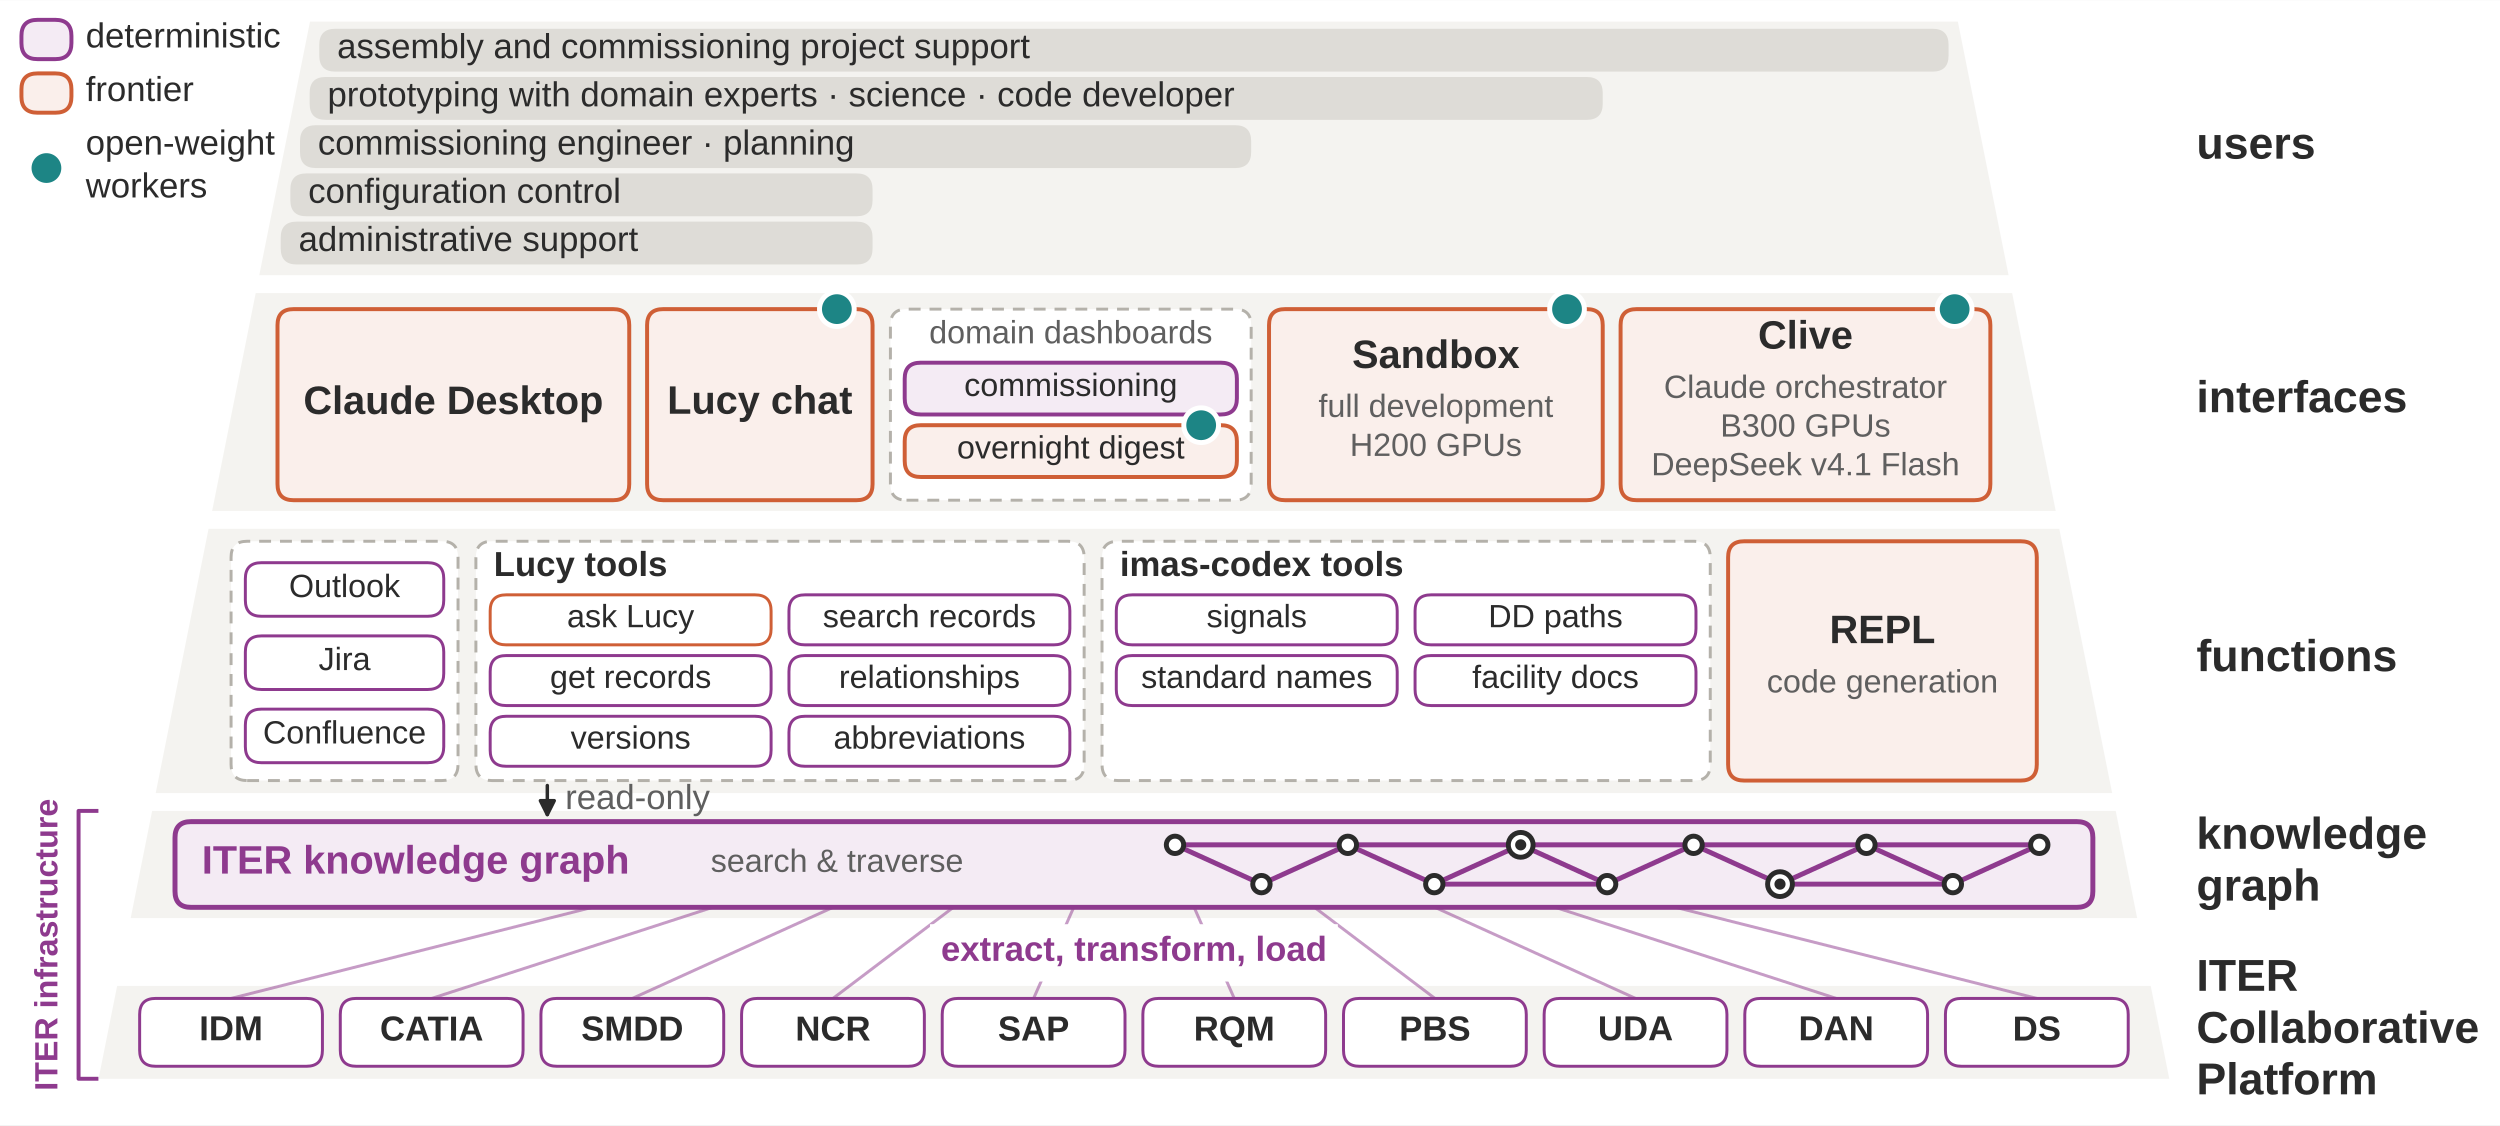
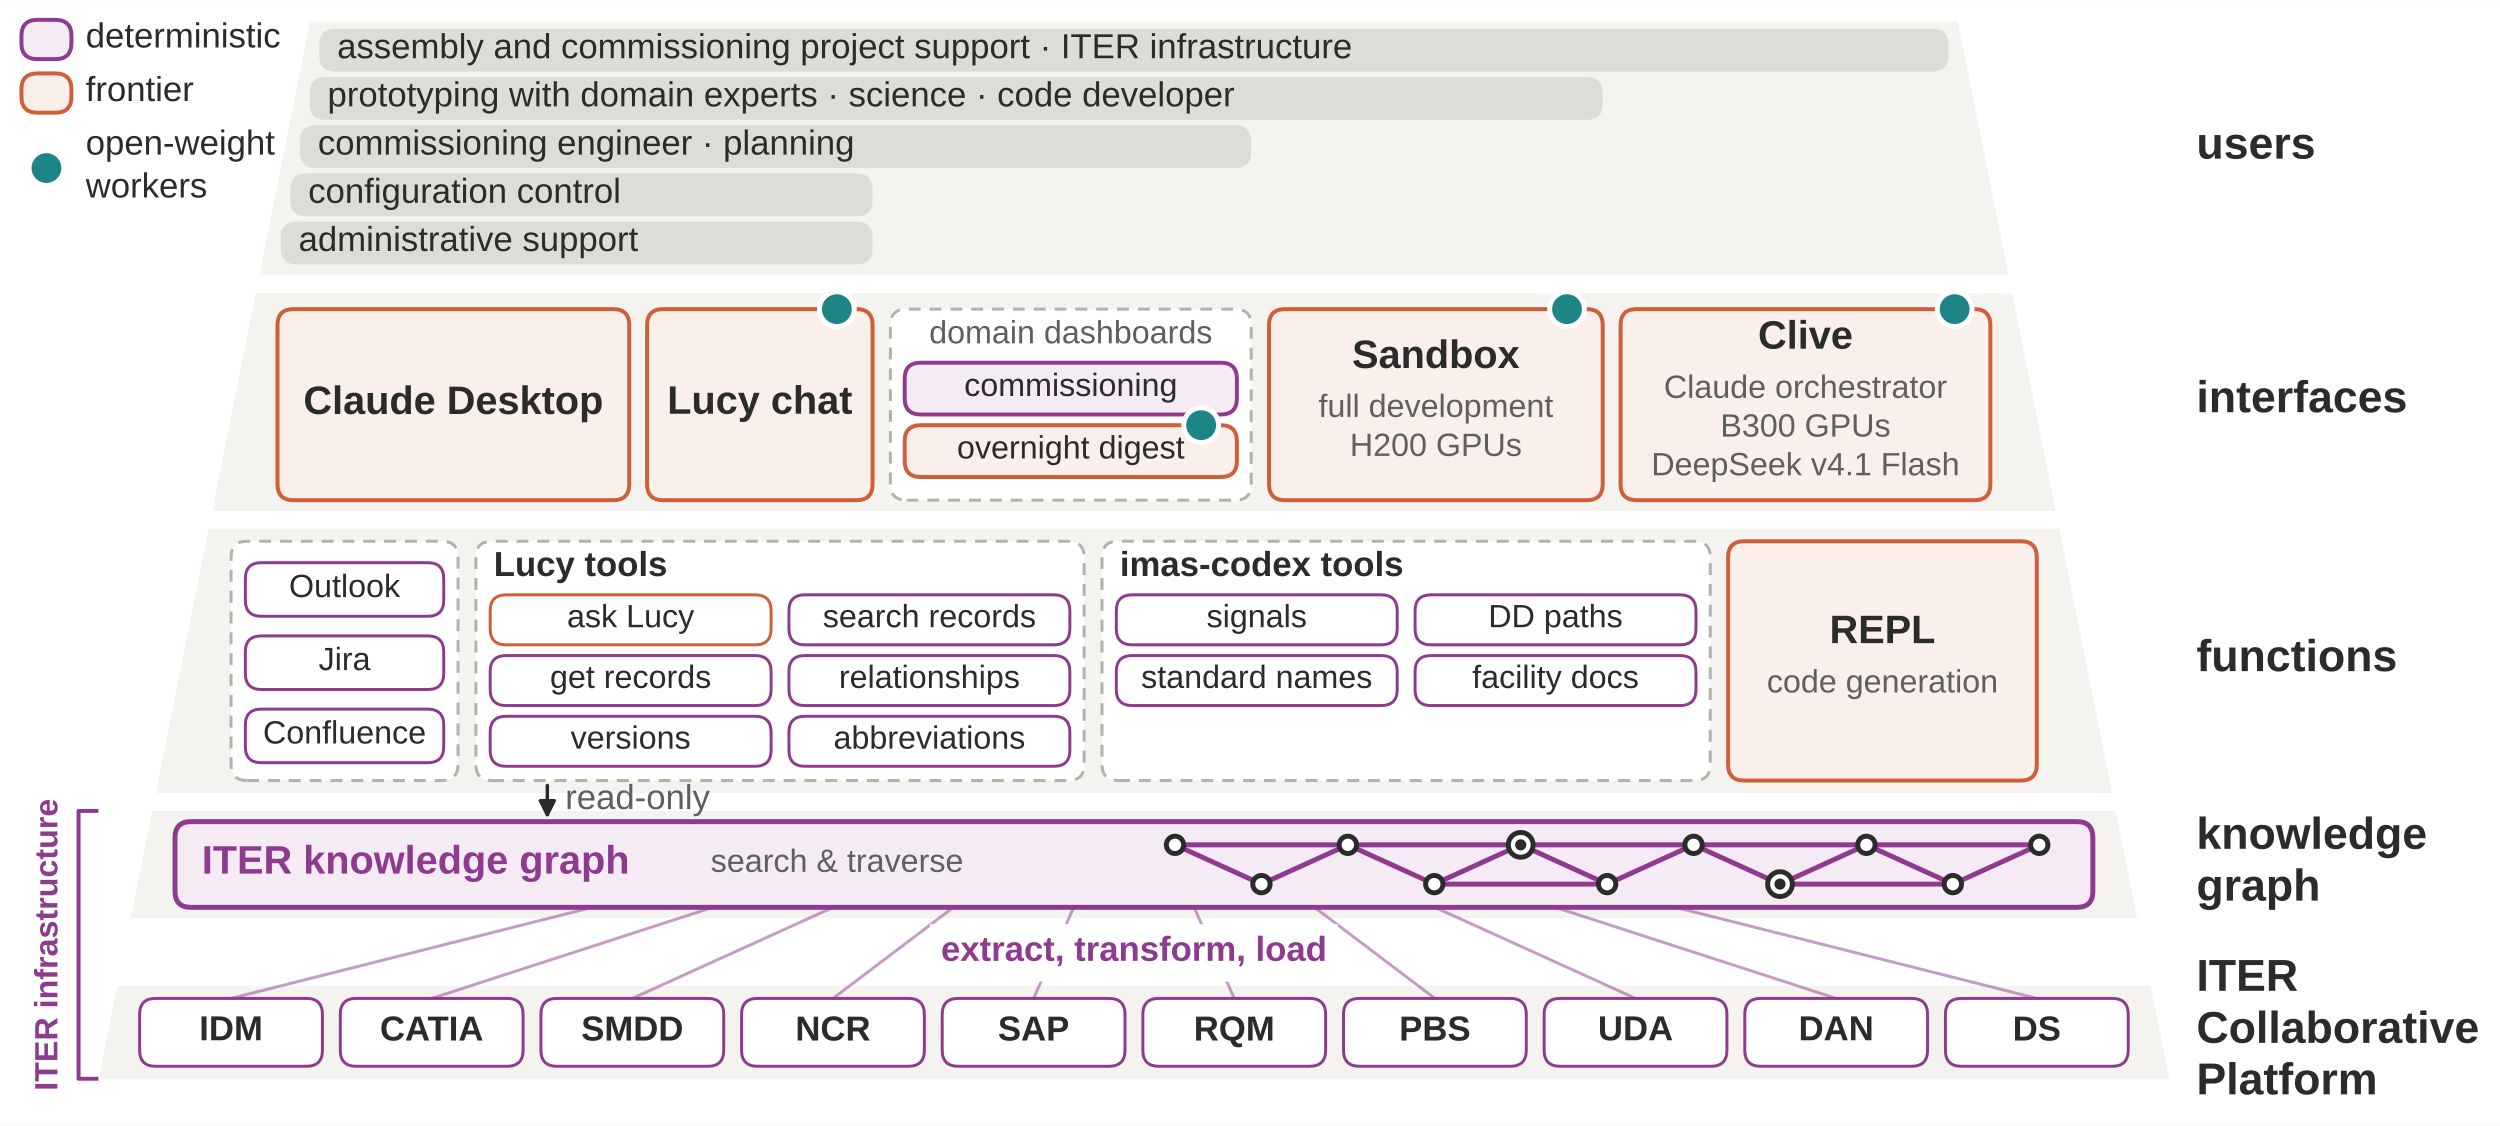
<svg xmlns="http://www.w3.org/2000/svg" xmlns:xlink="http://www.w3.org/1999/xlink" width="31.1cm" height="14.00cm" viewBox="0 0 1008 453.6" version="1.1">
  <defs>
    <style type="text/css">*{stroke-linejoin: round; stroke-linecap: butt}</style>
  </defs>
  <g id="figure_1">
    <g id="patch_1">
      <path d="M 0 453.6 L 1008 453.6 L 1008 0 L 0 0 z " style="fill: #ffffff" />
    </g>
    <g id="axes_1">
      <g id="patch_2">
        <path d="M 39.744 434.88 L 874.656 434.88 L 867.168 397.44 L 47.232 397.44 z " clip-path="url(#p7348c30e80)" style="fill: #f4f3f0" />
      </g>
      <g id="patch_3">
        <path d="M 52.704 370.08 L 861.696 370.08 L 853.056 326.88 L 61.344 326.88 z " clip-path="url(#p7348c30e80)" style="fill: #f4f3f0" />
      </g>
      <g id="patch_4">
        <path d="M 62.784 319.68 L 851.616 319.68 L 830.304 213.12 L 84.096 213.12 z " clip-path="url(#p7348c30e80)" style="fill: #f4f3f0" />
      </g>
      <g id="patch_5">
        <path d="M 85.536 205.92 L 828.864 205.92 L 811.296 118.08 L 103.104 118.08 z " clip-path="url(#p7348c30e80)" style="fill: #f4f3f0" />
      </g>
      <g id="patch_6">
        <path d="M 104.544 110.88 L 809.856 110.88 L 789.408 8.64 L 124.992 8.64 z " clip-path="url(#p7348c30e80)" style="fill: #f4f3f0" />
      </g>
      <g id="line2d_1">
        <path d="M 93.154 402.48 L 238.772 365.76 " clip-path="url(#p7348c30e80)" style="fill: none; stroke: #8e3a8e; stroke-opacity: 0.5; stroke-width: 1.2; stroke-linecap: square" />
      </g>
      <g id="line2d_2">
        <path d="M 174.053 402.48 L 287.312 365.76 " clip-path="url(#p7348c30e80)" style="fill: none; stroke: #8e3a8e; stroke-opacity: 0.5; stroke-width: 1.2; stroke-linecap: square" />
      </g>
      <g id="line2d_3">
        <path d="M 254.952 402.48 L 335.851 365.76 " clip-path="url(#p7348c30e80)" style="fill: none; stroke: #8e3a8e; stroke-opacity: 0.5; stroke-width: 1.2; stroke-linecap: square" />
      </g>
      <g id="line2d_4">
        <path d="M 335.851 402.48 L 384.391 365.76 " clip-path="url(#p7348c30e80)" style="fill: none; stroke: #8e3a8e; stroke-opacity: 0.5; stroke-width: 1.2; stroke-linecap: square" />
      </g>
      <g id="line2d_5">
        <path d="M 416.75 402.48 L 432.93 365.76 " clip-path="url(#p7348c30e80)" style="fill: none; stroke: #8e3a8e; stroke-opacity: 0.5; stroke-width: 1.2; stroke-linecap: square" />
      </g>
      <g id="line2d_6">
        <path d="M 497.65 402.48 L 481.47 365.76 " clip-path="url(#p7348c30e80)" style="fill: none; stroke: #8e3a8e; stroke-opacity: 0.5; stroke-width: 1.2; stroke-linecap: square" />
      </g>
      <g id="line2d_7">
        <path d="M 578.549 402.48 L 530.009 365.76 " clip-path="url(#p7348c30e80)" style="fill: none; stroke: #8e3a8e; stroke-opacity: 0.5; stroke-width: 1.2; stroke-linecap: square" />
      </g>
      <g id="line2d_8">
        <path d="M 659.448 402.48 L 578.549 365.76 " clip-path="url(#p7348c30e80)" style="fill: none; stroke: #8e3a8e; stroke-opacity: 0.5; stroke-width: 1.2; stroke-linecap: square" />
      </g>
      <g id="line2d_9">
        <path d="M 740.347 402.48 L 627.088 365.76 " clip-path="url(#p7348c30e80)" style="fill: none; stroke: #8e3a8e; stroke-opacity: 0.5; stroke-width: 1.2; stroke-linecap: square" />
      </g>
      <g id="line2d_10">
        <path d="M 821.246 402.48 L 675.628 365.76 " clip-path="url(#p7348c30e80)" style="fill: none; stroke: #8e3a8e; stroke-opacity: 0.5; stroke-width: 1.2; stroke-linecap: square" />
      </g>
      <g id="patch_7">
        <path d="M 77.04 365.76 L 837.36 365.76 Q 843.84 365.76 843.84 359.28 L 843.84 337.68 Q 843.84 331.2 837.36 331.2 L 77.04 331.2 Q 70.56 331.2 70.56 337.68 L 70.56 359.28 Q 70.56 365.76 77.04 365.76 z " clip-path="url(#p7348c30e80)" style="fill: #f4ebf4; stroke: #8e3a8e; stroke-width: 2; stroke-linejoin: miter" />
      </g>
      <g id="patch_8">
        <path d="M 99.648 314.64 L 178.199 314.64 Q 184.679 314.64 184.679 308.16 L 184.679 224.64 Q 184.679 218.16 178.199 218.16 L 99.648 218.16 Q 93.168 218.16 93.168 224.64 L 93.168 308.16 Q 93.168 314.64 99.648 314.64 z " clip-path="url(#p7348c30e80)" style="fill: #ffffff; stroke-dasharray: 4.8,3.6; stroke-dashoffset: 0; stroke: #b4b1aa; stroke-width: 1.2; stroke-linejoin: miter" />
      </g>
      <g id="patch_9">
        <path d="M 198.359 314.64 L 430.648 314.64 Q 437.128 314.64 437.128 308.16 L 437.128 224.64 Q 437.128 218.16 430.648 218.16 L 198.359 218.16 Q 191.879 218.16 191.879 224.64 L 191.879 308.16 Q 191.879 314.64 198.359 314.64 z " clip-path="url(#p7348c30e80)" style="fill: #ffffff; stroke-dasharray: 4.8,3.6; stroke-dashoffset: 0; stroke: #b4b1aa; stroke-width: 1.2; stroke-linejoin: miter" />
      </g>
      <g id="patch_10">
        <path d="M 450.808 314.64 L 683.097 314.64 Q 689.577 314.64 689.577 308.16 L 689.577 224.64 Q 689.577 218.16 683.097 218.16 L 450.808 218.16 Q 444.328 218.16 444.328 224.64 L 444.328 308.16 Q 444.328 314.64 450.808 314.64 z " clip-path="url(#p7348c30e80)" style="fill: #ffffff; stroke-dasharray: 4.8,3.6; stroke-dashoffset: 0; stroke: #b4b1aa; stroke-width: 1.2; stroke-linejoin: miter" />
      </g>
      <g id="patch_11">
        <path d="M 703.257 314.64 L 814.752 314.64 Q 821.232 314.64 821.232 308.16 L 821.232 224.64 Q 821.232 218.16 814.752 218.16 L 703.257 218.16 Q 696.777 218.16 696.777 224.64 L 696.777 308.16 Q 696.777 314.64 703.257 314.64 z " clip-path="url(#p7348c30e80)" style="fill: #faefeb; stroke: #cf5f36; stroke-width: 1.6; stroke-linejoin: miter" />
      </g>
      <g id="patch_12">
        <path d="M 118.368 201.6 L 247.227 201.6 Q 253.707 201.6 253.707 195.12 L 253.707 131.04 Q 253.707 124.56 247.227 124.56 L 118.368 124.56 Q 111.888 124.56 111.888 131.04 L 111.888 195.12 Q 111.888 201.6 118.368 201.6 z " clip-path="url(#p7348c30e80)" style="fill: #faefeb; stroke: #cf5f36; stroke-width: 1.6; stroke-linejoin: miter" />
      </g>
      <g id="patch_13">
        <path d="M 267.387 201.6 L 345.337 201.6 Q 351.817 201.6 351.817 195.12 L 351.817 131.04 Q 351.817 124.56 345.337 124.56 L 267.387 124.56 Q 260.907 124.56 260.907 131.04 L 260.907 195.12 Q 260.907 201.6 267.387 201.6 z " clip-path="url(#p7348c30e80)" style="fill: #faefeb; stroke: #cf5f36; stroke-width: 1.6; stroke-linejoin: miter" />
      </g>
      <g id="patch_14">
        <path d="M 365.497 201.6 L 497.993 201.6 Q 504.473 201.6 504.473 195.12 L 504.473 131.04 Q 504.473 124.56 497.993 124.56 L 365.497 124.56 Q 359.017 124.56 359.017 131.04 L 359.017 195.12 Q 359.017 201.6 365.497 201.6 z " clip-path="url(#p7348c30e80)" style="fill: #ffffff; stroke-dasharray: 4.8,3.6; stroke-dashoffset: 0; stroke: #b4b1aa; stroke-width: 1.2; stroke-linejoin: miter" />
      </g>
      <g id="patch_15">
        <path d="M 371.257 167.04 L 492.233 167.04 Q 498.713 167.04 498.713 160.56 L 498.713 152.64 Q 498.713 146.16 492.233 146.16 L 371.257 146.16 Q 364.777 146.16 364.777 152.64 L 364.777 160.56 Q 364.777 167.04 371.257 167.04 z " clip-path="url(#p7348c30e80)" style="fill: #f4ebf4; stroke: #8e3a8e; stroke-width: 1.6; stroke-linejoin: miter" />
      </g>
      <g id="patch_16">
        <path d="M 371.257 192.24 L 492.233 192.24 Q 498.713 192.24 498.713 185.76 L 498.713 177.84 Q 498.713 171.36 492.233 171.36 L 371.257 171.36 Q 364.777 171.36 364.777 177.84 L 364.777 185.76 Q 364.777 192.24 371.257 192.24 z " clip-path="url(#p7348c30e80)" style="fill: #faefeb; stroke: #cf5f36; stroke-width: 1.6; stroke-linejoin: miter" />
      </g>
      <g id="patch_17">
        <path d="M 518.153 201.6 L 639.74 201.6 Q 646.22 201.6 646.22 195.12 L 646.22 131.04 Q 646.22 124.56 639.74 124.56 L 518.153 124.56 Q 511.673 124.56 511.673 131.04 L 511.673 195.12 Q 511.673 201.6 518.153 201.6 z " clip-path="url(#p7348c30e80)" style="fill: #faefeb; stroke: #cf5f36; stroke-width: 1.6; stroke-linejoin: miter" />
      </g>
      <g id="patch_18">
        <path d="M 659.9 201.6 L 796.032 201.6 Q 802.512 201.6 802.512 195.12 L 802.512 131.04 Q 802.512 124.56 796.032 124.56 L 659.9 124.56 Q 653.42 124.56 653.42 131.04 L 653.42 195.12 Q 653.42 201.6 659.9 201.6 z " clip-path="url(#p7348c30e80)" style="fill: #faefeb; stroke: #cf5f36; stroke-width: 1.6; stroke-linejoin: miter" />
      </g>
      <g id="patch_19">
        <path d="M 15.12 23.76 L 22.32 23.76 Q 28.8 23.76 28.8 17.28 L 28.8 14.4 Q 28.8 7.92 22.32 7.92 L 15.12 7.92 Q 8.64 7.92 8.64 14.4 L 8.64 17.28 Q 8.64 23.76 15.12 23.76 z " clip-path="url(#p7348c30e80)" style="fill: #f4ebf4; stroke: #8e3a8e; stroke-width: 1.6; stroke-linejoin: miter" />
      </g>
      <g id="patch_20">
        <path d="M 15.12 45.36 L 22.32 45.36 Q 28.8 45.36 28.8 38.88 L 28.8 36 Q 28.8 29.52 22.32 29.52 L 15.12 29.52 Q 8.64 29.52 8.64 36 L 8.64 38.88 Q 8.64 45.36 15.12 45.36 z " clip-path="url(#p7348c30e80)" style="fill: #faefeb; stroke: #cf5f36; stroke-width: 1.6; stroke-linejoin: miter" />
      </g>
      <g id="line2d_11">
        <path d="M 38.88 434.88 L 31.68 434.88 L 31.68 326.88 L 38.88 326.88 " clip-path="url(#p7348c30e80)" style="fill: none; stroke: #8e3a8e; stroke-width: 1.6; stroke-linecap: square" />
      </g>
      <g id="patch_21">
        <path d="M 135.216 28.8 L 779.184 28.8 Q 785.664 28.8 785.664 22.32 L 785.664 18 Q 785.664 11.52 779.184 11.52 L 135.216 11.52 Q 128.736 11.52 128.736 18 L 128.736 22.32 Q 128.736 28.8 135.216 28.8 z " clip-path="url(#p7348c30e80)" style="fill: #dedcd7" />
      </g>
      <g id="patch_22">
        <path d="M 131.328 48.24 L 639.74 48.24 Q 646.22 48.24 646.22 41.76 L 646.22 37.44 Q 646.22 30.96 639.74 30.96 L 131.328 30.96 Q 124.848 30.96 124.848 37.44 L 124.848 41.76 Q 124.848 48.24 131.328 48.24 z " clip-path="url(#p7348c30e80)" style="fill: #dedcd7" />
      </g>
      <g id="patch_23">
        <path d="M 127.44 67.68 L 497.993 67.68 Q 504.473 67.68 504.473 61.2 L 504.473 56.88 Q 504.473 50.4 497.993 50.4 L 127.44 50.4 Q 120.96 50.4 120.96 56.88 L 120.96 61.2 Q 120.96 67.68 127.44 67.68 z " clip-path="url(#p7348c30e80)" style="fill: #dedcd7" />
      </g>
      <g id="patch_24">
        <path d="M 123.552 87.12 L 345.337 87.12 Q 351.817 87.12 351.817 80.64 L 351.817 76.32 Q 351.817 69.84 345.337 69.84 L 123.552 69.84 Q 117.072 69.84 117.072 76.32 L 117.072 80.64 Q 117.072 87.12 123.552 87.12 z " clip-path="url(#p7348c30e80)" style="fill: #dedcd7" />
      </g>
      <g id="patch_25">
        <path d="M 119.664 106.56 L 345.337 106.56 Q 351.817 106.56 351.817 100.08 L 351.817 95.76 Q 351.817 89.28 345.337 89.28 L 119.664 89.28 Q 113.184 89.28 113.184 95.76 L 113.184 100.08 Q 113.184 106.56 119.664 106.56 z " clip-path="url(#p7348c30e80)" style="fill: #dedcd7" />
      </g>
      <g id="patch_26">
        <path d="M 62.784 429.84 L 123.523 429.84 Q 130.003 429.84 130.003 423.36 L 130.003 408.96 Q 130.003 402.48 123.523 402.48 L 62.784 402.48 Q 56.304 402.48 56.304 408.96 L 56.304 423.36 Q 56.304 429.84 62.784 429.84 z " clip-path="url(#p7348c30e80)" style="fill: #ffffff; stroke: #8e3a8e; stroke-width: 1.2; stroke-linejoin: miter" />
      </g>
      <g id="patch_27">
        <path d="M 143.683 429.84 L 204.422 429.84 Q 210.902 429.84 210.902 423.36 L 210.902 408.96 Q 210.902 402.48 204.422 402.48 L 143.683 402.48 Q 137.203 402.48 137.203 408.96 L 137.203 423.36 Q 137.203 429.84 143.683 429.84 z " clip-path="url(#p7348c30e80)" style="fill: #ffffff; stroke: #8e3a8e; stroke-width: 1.2; stroke-linejoin: miter" />
      </g>
      <g id="patch_28">
        <path d="M 224.582 429.84 L 285.322 429.84 Q 291.802 429.84 291.802 423.36 L 291.802 408.96 Q 291.802 402.48 285.322 402.48 L 224.582 402.48 Q 218.102 402.48 218.102 408.96 L 218.102 423.36 Q 218.102 429.84 224.582 429.84 z " clip-path="url(#p7348c30e80)" style="fill: #ffffff; stroke: #8e3a8e; stroke-width: 1.2; stroke-linejoin: miter" />
      </g>
      <g id="patch_29">
        <path d="M 305.482 429.84 L 366.221 429.84 Q 372.701 429.84 372.701 423.36 L 372.701 408.96 Q 372.701 402.48 366.221 402.48 L 305.482 402.48 Q 299.002 402.48 299.002 408.96 L 299.002 423.36 Q 299.002 429.84 305.482 429.84 z " clip-path="url(#p7348c30e80)" style="fill: #ffffff; stroke: #8e3a8e; stroke-width: 1.2; stroke-linejoin: miter" />
      </g>
      <g id="patch_30">
        <path d="M 386.381 429.84 L 447.12 429.84 Q 453.6 429.84 453.6 423.36 L 453.6 408.96 Q 453.6 402.48 447.12 402.48 L 386.381 402.48 Q 379.901 402.48 379.901 408.96 L 379.901 423.36 Q 379.901 429.84 386.381 429.84 z " clip-path="url(#p7348c30e80)" style="fill: #ffffff; stroke: #8e3a8e; stroke-width: 1.2; stroke-linejoin: miter" />
      </g>
      <g id="patch_31">
        <path d="M 467.28 429.84 L 528.019 429.84 Q 534.499 429.84 534.499 423.36 L 534.499 408.96 Q 534.499 402.48 528.019 402.48 L 467.28 402.48 Q 460.8 402.48 460.8 408.96 L 460.8 423.36 Q 460.8 429.84 467.28 429.84 z " clip-path="url(#p7348c30e80)" style="fill: #ffffff; stroke: #8e3a8e; stroke-width: 1.2; stroke-linejoin: miter" />
      </g>
      <g id="patch_32">
        <path d="M 548.179 429.84 L 608.918 429.84 Q 615.398 429.84 615.398 423.36 L 615.398 408.96 Q 615.398 402.48 608.918 402.48 L 548.179 402.48 Q 541.699 402.48 541.699 408.96 L 541.699 423.36 Q 541.699 429.84 548.179 429.84 z " clip-path="url(#p7348c30e80)" style="fill: #ffffff; stroke: #8e3a8e; stroke-width: 1.2; stroke-linejoin: miter" />
      </g>
      <g id="patch_33">
        <path d="M 629.078 429.84 L 689.818 429.84 Q 696.298 429.84 696.298 423.36 L 696.298 408.96 Q 696.298 402.48 689.818 402.48 L 629.078 402.48 Q 622.598 402.48 622.598 408.96 L 622.598 423.36 Q 622.598 429.84 629.078 429.84 z " clip-path="url(#p7348c30e80)" style="fill: #ffffff; stroke: #8e3a8e; stroke-width: 1.2; stroke-linejoin: miter" />
      </g>
      <g id="patch_34">
        <path d="M 709.978 429.84 L 770.717 429.84 Q 777.197 429.84 777.197 423.36 L 777.197 408.96 Q 777.197 402.48 770.717 402.48 L 709.978 402.48 Q 703.498 402.48 703.498 408.96 L 703.498 423.36 Q 703.498 429.84 709.978 429.84 z " clip-path="url(#p7348c30e80)" style="fill: #ffffff; stroke: #8e3a8e; stroke-width: 1.2; stroke-linejoin: miter" />
      </g>
      <g id="patch_35">
        <path d="M 790.877 429.84 L 851.616 429.84 Q 858.096 429.84 858.096 423.36 L 858.096 408.96 Q 858.096 402.48 851.616 402.48 L 790.877 402.48 Q 784.397 402.48 784.397 408.96 L 784.397 423.36 Q 784.397 429.84 790.877 429.84 z " clip-path="url(#p7348c30e80)" style="fill: #ffffff; stroke: #8e3a8e; stroke-width: 1.2; stroke-linejoin: miter" />
      </g>
      <g id="line2d_12">
        <path d="M 473.76 340.56 L 508.608 356.4 " clip-path="url(#p7348c30e80)" style="fill: none; stroke: #8e3a8e; stroke-width: 2; stroke-linecap: round" />
      </g>
      <g id="line2d_13">
        <path d="M 508.608 356.4 L 543.456 340.56 " clip-path="url(#p7348c30e80)" style="fill: none; stroke: #8e3a8e; stroke-width: 2; stroke-linecap: round" />
      </g>
      <g id="line2d_14">
        <path d="M 543.456 340.56 L 578.304 356.4 " clip-path="url(#p7348c30e80)" style="fill: none; stroke: #8e3a8e; stroke-width: 2; stroke-linecap: round" />
      </g>
      <g id="line2d_15">
        <path d="M 578.304 356.4 L 613.152 340.56 " clip-path="url(#p7348c30e80)" style="fill: none; stroke: #8e3a8e; stroke-width: 2; stroke-linecap: round" />
      </g>
      <g id="line2d_16">
        <path d="M 613.152 340.56 L 648 356.4 " clip-path="url(#p7348c30e80)" style="fill: none; stroke: #8e3a8e; stroke-width: 2; stroke-linecap: round" />
      </g>
      <g id="line2d_17">
        <path d="M 648 356.4 L 682.848 340.56 " clip-path="url(#p7348c30e80)" style="fill: none; stroke: #8e3a8e; stroke-width: 2; stroke-linecap: round" />
      </g>
      <g id="line2d_18">
        <path d="M 682.848 340.56 L 717.696 356.4 " clip-path="url(#p7348c30e80)" style="fill: none; stroke: #8e3a8e; stroke-width: 2; stroke-linecap: round" />
      </g>
      <g id="line2d_19">
        <path d="M 717.696 356.4 L 752.544 340.56 " clip-path="url(#p7348c30e80)" style="fill: none; stroke: #8e3a8e; stroke-width: 2; stroke-linecap: round" />
      </g>
      <g id="line2d_20">
        <path d="M 752.544 340.56 L 787.392 356.4 " clip-path="url(#p7348c30e80)" style="fill: none; stroke: #8e3a8e; stroke-width: 2; stroke-linecap: round" />
      </g>
      <g id="line2d_21">
        <path d="M 787.392 356.4 L 822.24 340.56 " clip-path="url(#p7348c30e80)" style="fill: none; stroke: #8e3a8e; stroke-width: 2; stroke-linecap: round" />
      </g>
      <g id="line2d_22">
        <path d="M 473.76 340.56 L 543.456 340.56 " clip-path="url(#p7348c30e80)" style="fill: none; stroke: #8e3a8e; stroke-width: 2; stroke-linecap: round" />
      </g>
      <g id="line2d_23">
        <path d="M 543.456 340.56 L 613.152 340.56 " clip-path="url(#p7348c30e80)" style="fill: none; stroke: #8e3a8e; stroke-width: 2; stroke-linecap: round" />
      </g>
      <g id="line2d_24">
        <path d="M 613.152 340.56 L 682.848 340.56 " clip-path="url(#p7348c30e80)" style="fill: none; stroke: #8e3a8e; stroke-width: 2; stroke-linecap: round" />
      </g>
      <g id="line2d_25">
        <path d="M 682.848 340.56 L 752.544 340.56 " clip-path="url(#p7348c30e80)" style="fill: none; stroke: #8e3a8e; stroke-width: 2; stroke-linecap: round" />
      </g>
      <g id="line2d_26">
        <path d="M 752.544 340.56 L 822.24 340.56 " clip-path="url(#p7348c30e80)" style="fill: none; stroke: #8e3a8e; stroke-width: 2; stroke-linecap: round" />
      </g>
      <g id="line2d_27">
        <path d="M 578.304 356.4 L 648 356.4 " clip-path="url(#p7348c30e80)" style="fill: none; stroke: #8e3a8e; stroke-width: 2; stroke-linecap: round" />
      </g>
      <g id="line2d_28">
        <path d="M 717.696 356.4 L 787.392 356.4 " clip-path="url(#p7348c30e80)" style="fill: none; stroke: #8e3a8e; stroke-width: 2; stroke-linecap: round" />
      </g>
      <g id="patch_36">
        <path d="M 105.408 248.4 L 172.439 248.4 Q 178.919 248.4 178.919 241.92 L 178.919 233.28 Q 178.919 226.8 172.439 226.8 L 105.408 226.8 Q 98.928 226.8 98.928 233.28 L 98.928 241.92 Q 98.928 248.4 105.408 248.4 z " clip-path="url(#p7348c30e80)" style="fill: #ffffff; stroke: #8e3a8e; stroke-width: 1.2; stroke-linejoin: miter" />
      </g>
      <g id="patch_37">
        <path d="M 105.408 277.92 L 172.439 277.92 Q 178.919 277.92 178.919 271.44 L 178.919 262.8 Q 178.919 256.32 172.439 256.32 L 105.408 256.32 Q 98.928 256.32 98.928 262.8 L 98.928 271.44 Q 98.928 277.92 105.408 277.92 z " clip-path="url(#p7348c30e80)" style="fill: #ffffff; stroke: #8e3a8e; stroke-width: 1.2; stroke-linejoin: miter" />
      </g>
      <g id="patch_38">
        <path d="M 105.408 307.44 L 172.439 307.44 Q 178.919 307.44 178.919 300.96 L 178.919 292.32 Q 178.919 285.84 172.439 285.84 L 105.408 285.84 Q 98.928 285.84 98.928 292.32 L 98.928 300.96 Q 98.928 307.44 105.408 307.44 z " clip-path="url(#p7348c30e80)" style="fill: #ffffff; stroke: #8e3a8e; stroke-width: 1.2; stroke-linejoin: miter" />
      </g>
      <g id="patch_39">
        <path d="M 204.119 259.92 L 304.423 259.92 Q 310.903 259.92 310.903 253.44 L 310.903 246.24 Q 310.903 239.76 304.423 239.76 L 204.119 239.76 Q 197.639 239.76 197.639 246.24 L 197.639 253.44 Q 197.639 259.92 204.119 259.92 z " clip-path="url(#p7348c30e80)" style="fill: #ffffff; stroke: #cf5f36; stroke-width: 1.2; stroke-linejoin: miter" />
      </g>
      <g id="patch_40">
        <path d="M 324.583 259.92 L 424.888 259.92 Q 431.368 259.92 431.368 253.44 L 431.368 246.24 Q 431.368 239.76 424.888 239.76 L 324.583 239.76 Q 318.103 239.76 318.103 246.24 L 318.103 253.44 Q 318.103 259.92 324.583 259.92 z " clip-path="url(#p7348c30e80)" style="fill: #ffffff; stroke: #8e3a8e; stroke-width: 1.2; stroke-linejoin: miter" />
      </g>
      <g id="patch_41">
        <path d="M 204.119 284.4 L 304.423 284.4 Q 310.903 284.4 310.903 277.92 L 310.903 270.72 Q 310.903 264.24 304.423 264.24 L 204.119 264.24 Q 197.639 264.24 197.639 270.72 L 197.639 277.92 Q 197.639 284.4 204.119 284.4 z " clip-path="url(#p7348c30e80)" style="fill: #ffffff; stroke: #8e3a8e; stroke-width: 1.2; stroke-linejoin: miter" />
      </g>
      <g id="patch_42">
        <path d="M 324.583 284.4 L 424.888 284.4 Q 431.368 284.4 431.368 277.92 L 431.368 270.72 Q 431.368 264.24 424.888 264.24 L 324.583 264.24 Q 318.103 264.24 318.103 270.72 L 318.103 277.92 Q 318.103 284.4 324.583 284.4 z " clip-path="url(#p7348c30e80)" style="fill: #ffffff; stroke: #8e3a8e; stroke-width: 1.2; stroke-linejoin: miter" />
      </g>
      <g id="patch_43">
        <path d="M 204.119 308.88 L 304.423 308.88 Q 310.903 308.88 310.903 302.4 L 310.903 295.2 Q 310.903 288.72 304.423 288.72 L 204.119 288.72 Q 197.639 288.72 197.639 295.2 L 197.639 302.4 Q 197.639 308.88 204.119 308.88 z " clip-path="url(#p7348c30e80)" style="fill: #ffffff; stroke: #8e3a8e; stroke-width: 1.2; stroke-linejoin: miter" />
      </g>
      <g id="patch_44">
        <path d="M 324.583 308.88 L 424.888 308.88 Q 431.368 308.88 431.368 302.4 L 431.368 295.2 Q 431.368 288.72 424.888 288.72 L 324.583 288.72 Q 318.103 288.72 318.103 295.2 L 318.103 302.4 Q 318.103 308.88 324.583 308.88 z " clip-path="url(#p7348c30e80)" style="fill: #ffffff; stroke: #8e3a8e; stroke-width: 1.2; stroke-linejoin: miter" />
      </g>
      <g id="patch_45">
        <path d="M 456.568 259.92 L 556.873 259.92 Q 563.353 259.92 563.353 253.44 L 563.353 246.24 Q 563.353 239.76 556.873 239.76 L 456.568 239.76 Q 450.088 239.76 450.088 246.24 L 450.088 253.44 Q 450.088 259.92 456.568 259.92 z " clip-path="url(#p7348c30e80)" style="fill: #ffffff; stroke: #8e3a8e; stroke-width: 1.2; stroke-linejoin: miter" />
      </g>
      <g id="patch_46">
        <path d="M 577.033 259.92 L 677.337 259.92 Q 683.817 259.92 683.817 253.44 L 683.817 246.24 Q 683.817 239.76 677.337 239.76 L 577.033 239.76 Q 570.553 239.76 570.553 246.24 L 570.553 253.44 Q 570.553 259.92 577.033 259.92 z " clip-path="url(#p7348c30e80)" style="fill: #ffffff; stroke: #8e3a8e; stroke-width: 1.2; stroke-linejoin: miter" />
      </g>
      <g id="patch_47">
        <path d="M 456.568 284.4 L 556.873 284.4 Q 563.353 284.4 563.353 277.92 L 563.353 270.72 Q 563.353 264.24 556.873 264.24 L 456.568 264.24 Q 450.088 264.24 450.088 270.72 L 450.088 277.92 Q 450.088 284.4 456.568 284.4 z " clip-path="url(#p7348c30e80)" style="fill: #ffffff; stroke: #8e3a8e; stroke-width: 1.2; stroke-linejoin: miter" />
      </g>
      <g id="patch_48">
        <path d="M 577.033 284.4 L 677.337 284.4 Q 683.817 284.4 683.817 277.92 L 683.817 270.72 Q 683.817 264.24 677.337 264.24 L 577.033 264.24 Q 570.553 264.24 570.553 270.72 L 570.553 277.92 Q 570.553 284.4 577.033 284.4 z " clip-path="url(#p7348c30e80)" style="fill: #ffffff; stroke: #8e3a8e; stroke-width: 1.2; stroke-linejoin: miter" />
      </g>
      <g id="line2d_29">
        <defs>
          <path id="m2a55d77c86" d="M 0 3.5 C 0.928 3.5 1.819 3.131 2.475 2.475 C 3.131 1.819 3.5 0.928 3.5 0 C 3.5 -0.928 3.131 -1.819 2.475 -2.475 C 1.819 -3.131 0.928 -3.5 0 -3.5 C -0.928 -3.5 -1.819 -3.131 -2.475 -2.475 C -3.131 -1.819 -3.5 -0.928 -3.5 0 C -3.5 0.928 -3.131 1.819 -2.475 2.475 C -1.819 3.131 -0.928 3.5 0 3.5 z " style="stroke: #2b2b2b; stroke-width: 2" />
        </defs>
        <g clip-path="url(#p7348c30e80)">
          <use xlink:href="#m2a55d77c86" x="473.76" y="340.56" style="fill: #ffffff; stroke: #2b2b2b; stroke-width: 2" />
        </g>
      </g>
      <g id="line2d_30">
        <g clip-path="url(#p7348c30e80)">
          <use xlink:href="#m2a55d77c86" x="508.608" y="356.4" style="fill: #ffffff; stroke: #2b2b2b; stroke-width: 2" />
        </g>
      </g>
      <g id="line2d_31">
        <g clip-path="url(#p7348c30e80)">
          <use xlink:href="#m2a55d77c86" x="543.456" y="340.56" style="fill: #ffffff; stroke: #2b2b2b; stroke-width: 2" />
        </g>
      </g>
      <g id="line2d_32">
        <g clip-path="url(#p7348c30e80)">
          <use xlink:href="#m2a55d77c86" x="578.304" y="356.4" style="fill: #ffffff; stroke: #2b2b2b; stroke-width: 2" />
        </g>
      </g>
      <g id="line2d_33">
        <defs>
          <path id="maecd21d37f" d="M 0 5 C 1.326 5 2.598 4.473 3.536 3.536 C 4.473 2.598 5 1.326 5 0 C 5 -1.326 4.473 -2.598 3.536 -3.536 C 2.598 -4.473 1.326 -5 0 -5 C -1.326 -5 -2.598 -4.473 -3.536 -3.536 C -4.473 -2.598 -5 -1.326 -5 0 C -5 1.326 -4.473 2.598 -3.536 3.536 C -2.598 4.473 -1.326 5 0 5 z " style="stroke: #2b2b2b; stroke-width: 2" />
        </defs>
        <g clip-path="url(#p7348c30e80)">
          <use xlink:href="#maecd21d37f" x="613.152" y="340.56" style="fill: #ffffff; stroke: #2b2b2b; stroke-width: 2" />
        </g>
      </g>
      <g id="line2d_34">
        <g clip-path="url(#p7348c30e80)">
          <use xlink:href="#m2a55d77c86" x="648" y="356.4" style="fill: #ffffff; stroke: #2b2b2b; stroke-width: 2" />
        </g>
      </g>
      <g id="line2d_35">
        <g clip-path="url(#p7348c30e80)">
          <use xlink:href="#m2a55d77c86" x="682.848" y="340.56" style="fill: #ffffff; stroke: #2b2b2b; stroke-width: 2" />
        </g>
      </g>
      <g id="line2d_36">
        <g clip-path="url(#p7348c30e80)">
          <use xlink:href="#maecd21d37f" x="717.696" y="356.4" style="fill: #ffffff; stroke: #2b2b2b; stroke-width: 2" />
        </g>
      </g>
      <g id="line2d_37">
        <g clip-path="url(#p7348c30e80)">
          <use xlink:href="#m2a55d77c86" x="752.544" y="340.56" style="fill: #ffffff; stroke: #2b2b2b; stroke-width: 2" />
        </g>
      </g>
      <g id="line2d_38">
        <g clip-path="url(#p7348c30e80)">
          <use xlink:href="#m2a55d77c86" x="787.392" y="356.4" style="fill: #ffffff; stroke: #2b2b2b; stroke-width: 2" />
        </g>
      </g>
      <g id="line2d_39">
        <g clip-path="url(#p7348c30e80)">
          <use xlink:href="#m2a55d77c86" x="822.24" y="340.56" style="fill: #ffffff; stroke: #2b2b2b; stroke-width: 2" />
        </g>
      </g>
      <g id="line2d_40">
        <defs>
          <path id="m6dca541c59" d="M 0 1.75 C 0.464 1.75 0.909 1.566 1.237 1.237 C 1.566 0.909 1.75 0.464 1.75 0 C 1.75 -0.464 1.566 -0.909 1.237 -1.237 C 0.909 -1.566 0.464 -1.75 0 -1.75 C -0.464 -1.75 -0.909 -1.566 -1.237 -1.237 C -1.566 -0.909 -1.75 -0.464 -1.75 0 C -1.75 0.464 -1.566 0.909 -1.237 1.237 C -0.909 1.566 -0.464 1.75 0 1.75 z " style="stroke: #2b2b2b" />
        </defs>
        <g clip-path="url(#p7348c30e80)">
          <use xlink:href="#m6dca541c59" x="613.152" y="340.56" style="fill: #2b2b2b; stroke: #2b2b2b" />
        </g>
      </g>
      <g id="line2d_41">
        <g clip-path="url(#p7348c30e80)">
          <use xlink:href="#m6dca541c59" x="717.696" y="356.4" style="fill: #2b2b2b; stroke: #2b2b2b" />
        </g>
      </g>
      <g id="patch_49">
        <path d="M 220.679 316.644 Q 220.679 323.281 220.679 328.352 " style="fill: none; stroke: #2b2b2b; stroke-width: 1.4; stroke-linecap: round" />
        <path d="M 223.479 322.752 L 220.679 328.352 L 217.879 322.752 z " style="fill: #2b2b2b; stroke: #2b2b2b; stroke-width: 1.4; stroke-linecap: round" />
      </g>
      <g id="line2d_42">
        <defs>
          <path id="m93257e1731" d="M 0 7 C 1.856 7 3.637 6.262 4.95 4.95 C 6.262 3.637 7 1.856 7 0 C 7 -1.856 6.262 -3.637 4.95 -4.95 C 3.637 -6.262 1.856 -7 0 -7 C -1.856 -7 -3.637 -6.262 -4.95 -4.95 C -6.262 -3.637 -7 -1.856 -7 0 C -7 1.856 -6.262 3.637 -4.95 4.95 C -3.637 6.262 -1.856 7 0 7 z " style="stroke: #ffffff; stroke-width: 2" />
        </defs>
        <g clip-path="url(#p7348c30e80)">
          <use xlink:href="#m93257e1731" x="484.313" y="171.36" style="fill: #1d8585; stroke: #ffffff; stroke-width: 2" />
        </g>
      </g>
      <g id="line2d_43">
        <g clip-path="url(#p7348c30e80)">
          <use xlink:href="#m93257e1731" x="337.417" y="124.56" style="fill: #1d8585; stroke: #ffffff; stroke-width: 2" />
        </g>
      </g>
      <g id="line2d_44">
        <g clip-path="url(#p7348c30e80)">
          <use xlink:href="#m93257e1731" x="631.82" y="124.56" style="fill: #1d8585; stroke: #ffffff; stroke-width: 2" />
        </g>
      </g>
      <g id="line2d_45">
        <g clip-path="url(#p7348c30e80)">
          <use xlink:href="#m93257e1731" x="788.112" y="124.56" style="fill: #1d8585; stroke: #ffffff; stroke-width: 2" />
        </g>
      </g>
      <g id="line2d_46">
        <g clip-path="url(#p7348c30e80)">
          <use xlink:href="#m93257e1731" x="18.72" y="67.68" style="fill: #1d8585; stroke: #ffffff; stroke-width: 2" />
        </g>
      </g>
      <g id="text_1">
        <text style="font-weight: 700; font-size: 18px; font-family: 'Arial', 'Nimbus Sans', sans-serif; text-anchor: start; fill: #2b2b2b" x="885.6" y="63.882" transform="rotate(-0 885.6 63.882)">users</text>
      </g>
      <g id="text_2">
        <text style="font-weight: 700; font-size: 18px; font-family: 'Arial', 'Nimbus Sans', sans-serif; text-anchor: start; fill: #2b2b2b" x="885.6" y="166.123" transform="rotate(-0 885.6 166.1226)">interfaces</text>
      </g>
      <g id="text_3">
        <text style="font-weight: 700; font-size: 18px; font-family: 'Arial', 'Nimbus Sans', sans-serif; text-anchor: start; fill: #2b2b2b" x="885.6" y="270.523" transform="rotate(-0 885.6 270.5226)">functions</text>
      </g>
      <g id="text_4">
        <text style="font-weight: 700; font-size: 18px; font-family: 'Arial', 'Nimbus Sans', sans-serif; text-anchor: start; fill: #2b2b2b" x="885.6" y="342.163" transform="rotate(-0 885.6 342.1626)">knowledge</text>
      </g>
      <g id="text_5">
        <text style="font-weight: 700; font-size: 18px; font-family: 'Arial', 'Nimbus Sans', sans-serif; text-anchor: start; fill: #2b2b2b" x="885.6" y="363.043" transform="rotate(-0 885.6 363.0426)">graph</text>
      </g>
      <g id="text_6">
        <text style="font-weight: 700; font-size: 18px; font-family: 'Arial', 'Nimbus Sans', sans-serif; text-anchor: start; fill: #2b2b2b" x="885.6" y="399.403" transform="rotate(-0 885.6 399.4026)">ITER</text>
      </g>
      <g id="text_7">
        <text style="font-weight: 700; font-size: 18px; font-family: 'Arial', 'Nimbus Sans', sans-serif; text-anchor: start; fill: #2b2b2b" x="885.6" y="420.389" transform="rotate(-0 885.6 420.3894)">Collaborative</text>
      </g>
      <g id="text_8">
        <text style="font-weight: 700; font-size: 18px; font-family: 'Arial', 'Nimbus Sans', sans-serif; text-anchor: start; fill: #2b2b2b" x="885.6" y="441.163" transform="rotate(-0 885.6 441.1626)">Platform</text>
      </g>
      <g id="text_9">
        <text style="font-weight: 700; font-size: 14px; font-family: 'Arial', 'Nimbus Sans', sans-serif; text-anchor: middle; fill: #2b2b2b" x="93.154" y="419.366" transform="rotate(-0 93.1536 419.3664)">IDM</text>
      </g>
      <g id="text_10">
        <text style="font-weight: 700; font-size: 14px; font-family: 'Arial', 'Nimbus Sans', sans-serif; text-anchor: middle; fill: #2b2b2b" x="174.053" y="419.45" transform="rotate(-0 174.0528 419.4496)">CATIA</text>
      </g>
      <g id="text_11">
        <text style="font-weight: 700; font-size: 14px; font-family: 'Arial', 'Nimbus Sans', sans-serif; text-anchor: middle; fill: #2b2b2b" x="254.952" y="419.45" transform="rotate(-0 254.952 419.4496)">SMDD</text>
      </g>
      <g id="text_12">
        <text style="font-weight: 700; font-size: 14px; font-family: 'Arial', 'Nimbus Sans', sans-serif; text-anchor: middle; fill: #2b2b2b" x="335.851" y="419.45" transform="rotate(-0 335.8512 419.4496)">NCR</text>
      </g>
      <g id="text_13">
        <text style="font-weight: 700; font-size: 14px; font-family: 'Arial', 'Nimbus Sans', sans-serif; text-anchor: middle; fill: #2b2b2b" x="416.75" y="419.45" transform="rotate(-0 416.7504 419.4496)">SAP</text>
      </g>
      <g id="text_14">
        <text style="font-weight: 700; font-size: 14px; font-family: 'Arial', 'Nimbus Sans', sans-serif; text-anchor: middle; fill: #2b2b2b" x="497.65" y="419.45" transform="rotate(-0 497.6496 419.4496)">RQM</text>
      </g>
      <g id="text_15">
        <text style="font-weight: 700; font-size: 14px; font-family: 'Arial', 'Nimbus Sans', sans-serif; text-anchor: middle; fill: #2b2b2b" x="578.549" y="419.45" transform="rotate(-0 578.5488 419.4496)">PBS</text>
      </g>
      <g id="text_16">
        <text style="font-weight: 700; font-size: 14px; font-family: 'Arial', 'Nimbus Sans', sans-serif; text-anchor: middle; fill: #2b2b2b" x="659.448" y="419.366" transform="rotate(-0 659.448 419.3664)">UDA</text>
      </g>
      <g id="text_17">
        <text style="font-weight: 700; font-size: 14px; font-family: 'Arial', 'Nimbus Sans', sans-serif; text-anchor: middle; fill: #2b2b2b" x="740.347" y="419.366" transform="rotate(-0 740.3472 419.3664)">DAN</text>
      </g>
      <g id="text_18">
        <text style="font-weight: 700; font-size: 14px; font-family: 'Arial', 'Nimbus Sans', sans-serif; text-anchor: middle; fill: #2b2b2b" x="821.246" y="419.45" transform="rotate(-0 821.2464 419.4496)">DS</text>
      </g>
      <g id="text_19">
        <g id="patch_50">
          <path d="M 375.494 395.18 L 538.906 395.18 L 538.906 373.06 L 375.494 373.06 z " style="fill: #ffffff; stroke: #ffffff; stroke-linejoin: miter" />
        </g>
        <text style="font-weight: 700; font-size: 14px; font-family: 'Arial', 'Nimbus Sans', sans-serif; text-anchor: middle; fill: #8e3a8e" x="457.2" y="387.326" transform="rotate(-0 457.2 387.3264)">extract, transform, load</text>
      </g>
      <g id="text_20">
        <text style="font-weight: 700; font-size: 13px; font-family: 'Arial', 'Nimbus Sans', sans-serif; fill: #8e3a8e" transform="translate(23.13741 439.7152) rotate(-90)">ITER infrastructure</text>
      </g>
      <g id="text_21">
        <text style="font-weight: 700; font-size: 16px; font-family: 'Arial', 'Nimbus Sans', sans-serif; text-anchor: start; fill: #8e3a8e" x="81.36" y="352.144" transform="rotate(-0 81.36 352.1445)">ITER knowledge graph</text>
      </g>
      <g id="text_22">
        <text style="font-size: 13px; font-family: 'Arial', 'Nimbus Sans', sans-serif; text-anchor: start; fill: #5f5f5f" x="286.56" y="351.457" transform="rotate(-0 286.56 351.4574)">search &amp; traverse</text>
      </g>
      <g id="text_23">
        <text style="font-size: 13px; font-family: 'Arial', 'Nimbus Sans', sans-serif; text-anchor: middle; fill: #2b2b2b" x="138.923" y="240.655" transform="rotate(-0 138.9234 240.6546)">Outlook</text>
      </g>
      <g id="text_24">
        <text style="font-size: 13px; font-family: 'Arial', 'Nimbus Sans', sans-serif; text-anchor: middle; fill: #2b2b2b" x="138.923" y="270.097" transform="rotate(-0 138.9234 270.0974)">Jira</text>
      </g>
      <g id="text_25">
        <text style="font-size: 13px; font-family: 'Arial', 'Nimbus Sans', sans-serif; text-anchor: middle; fill: #2b2b2b" x="138.923" y="299.695" transform="rotate(-0 138.9234 299.6946)">Confluence</text>
      </g>
      <g id="text_26">
        <text style="font-weight: 700; font-size: 14px; font-family: 'Arial', 'Nimbus Sans', sans-serif; text-anchor: start; fill: #2b2b2b" x="199.079" y="232.166" transform="rotate(-0 199.0789 232.1664)">Lucy tools</text>
      </g>
      <g id="text_27">
        <text style="font-size: 13px; font-family: 'Arial', 'Nimbus Sans', sans-serif; text-anchor: middle; fill: #2b2b2b" x="254.271" y="252.817" transform="rotate(-0 254.2712 252.8174)">ask Lucy</text>
      </g>
      <g id="text_28">
        <text style="font-size: 13px; font-family: 'Arial', 'Nimbus Sans', sans-serif; text-anchor: middle; fill: #2b2b2b" x="374.736" y="252.817" transform="rotate(-0 374.7358 252.8174)">search records</text>
      </g>
      <g id="text_29">
        <text style="font-size: 13px; font-family: 'Arial', 'Nimbus Sans', sans-serif; text-anchor: middle; fill: #2b2b2b" x="254.271" y="277.297" transform="rotate(-0 254.2712 277.2974)">get records</text>
      </g>
      <g id="text_30">
        <text style="font-size: 13px; font-family: 'Arial', 'Nimbus Sans', sans-serif; text-anchor: middle; fill: #2b2b2b" x="374.736" y="277.297" transform="rotate(-0 374.7358 277.2974)">relationships</text>
      </g>
      <g id="text_31">
        <text style="font-size: 13px; font-family: 'Arial', 'Nimbus Sans', sans-serif; text-anchor: middle; fill: #2b2b2b" x="254.271" y="301.777" transform="rotate(-0 254.2712 301.7774)">versions</text>
      </g>
      <g id="text_32">
        <text style="font-size: 13px; font-family: 'Arial', 'Nimbus Sans', sans-serif; text-anchor: middle; fill: #2b2b2b" x="374.736" y="301.777" transform="rotate(-0 374.7358 301.7774)">abbreviations</text>
      </g>
      <g id="text_33">
        <text style="font-weight: 700; font-size: 14px; font-family: 'Arial', 'Nimbus Sans', sans-serif; text-anchor: start; fill: #2b2b2b" x="451.528" y="232.166" transform="rotate(-0 451.528 232.1664)">imas-codex tools</text>
      </g>
      <g id="text_34">
        <text style="font-size: 13px; font-family: 'Arial', 'Nimbus Sans', sans-serif; text-anchor: middle; fill: #2b2b2b" x="506.72" y="252.817" transform="rotate(-0 506.7203 252.8174)">signals</text>
      </g>
      <g id="text_35">
        <text style="font-size: 13px; font-family: 'Arial', 'Nimbus Sans', sans-serif; text-anchor: middle; fill: #2b2b2b" x="627.185" y="252.817" transform="rotate(-0 627.1849 252.8174)">DD paths</text>
      </g>
      <g id="text_36">
        <text style="font-size: 13px; font-family: 'Arial', 'Nimbus Sans', sans-serif; text-anchor: middle; fill: #2b2b2b" x="506.72" y="277.297" transform="rotate(-0 506.7203 277.2974)">standard names</text>
      </g>
      <g id="text_37">
        <text style="font-size: 13px; font-family: 'Arial', 'Nimbus Sans', sans-serif; text-anchor: middle; fill: #2b2b2b" x="627.185" y="277.317" transform="rotate(-0 627.1849 277.3167)">facility docs</text>
      </g>
      <g id="text_38">
        <text style="font-weight: 700; font-size: 16px; font-family: 'Arial', 'Nimbus Sans', sans-serif; text-anchor: middle; fill: #2b2b2b" x="759.005" y="259.225" transform="rotate(-0 759.0046 259.225)">REPL</text>
      </g>
      <g id="text_39">
        <text style="font-size: 13px; font-family: 'Arial', 'Nimbus Sans', sans-serif; text-anchor: middle; fill: #5f5f5f" x="759.005" y="279.118" transform="rotate(-0 759.0046 279.1178)">code generation</text>
      </g>
      <g id="text_40">
        <text style="font-size: 14px; font-family: 'Arial', 'Nimbus Sans', sans-serif; text-anchor: start; fill: #5f5f5f" x="227.879" y="326.126" transform="rotate(-0 227.8789 326.1264)">read-only</text>
      </g>
      <g id="text_41">
        <text style="font-weight: 700; font-size: 16px; font-family: 'Arial', 'Nimbus Sans', sans-serif; text-anchor: middle; fill: #2b2b2b" x="182.798" y="166.839" transform="rotate(-0 182.7977 166.8395)">Claude Desktop</text>
      </g>
      <g id="text_42">
        <text style="font-weight: 700; font-size: 16px; font-family: 'Arial', 'Nimbus Sans', sans-serif; text-anchor: middle; fill: #2b2b2b" x="306.362" y="166.744" transform="rotate(-0 306.3624 166.7445)">Lucy chat</text>
      </g>
      <g id="text_43">
        <text style="font-size: 13px; font-family: 'Arial', 'Nimbus Sans', sans-serif; text-anchor: middle; fill: #5f5f5f" x="431.745" y="138.337" transform="rotate(-0 431.7452 138.3374)">domain dashboards</text>
      </g>
      <g id="text_44">
        <text style="font-size: 13px; font-family: 'Arial', 'Nimbus Sans', sans-serif; text-anchor: middle; fill: #2b2b2b" x="431.745" y="159.577" transform="rotate(-0 431.7452 159.5774)">commissioning</text>
      </g>
      <g id="text_45">
        <text style="font-size: 13px; font-family: 'Arial', 'Nimbus Sans', sans-serif; text-anchor: middle; fill: #2b2b2b" x="431.745" y="184.777" transform="rotate(-0 431.7452 184.7774)">overnight digest</text>
      </g>
      <g id="text_46">
        <text style="font-weight: 700; font-size: 16px; font-family: 'Arial', 'Nimbus Sans', sans-serif; text-anchor: middle; fill: #2b2b2b" x="578.946" y="148.295" transform="rotate(-0 578.9465 148.295)">Sandbox</text>
      </g>
      <g id="text_47">
        <text style="font-size: 13px; font-family: 'Arial', 'Nimbus Sans', sans-serif; text-anchor: middle; fill: #5f5f5f" x="578.946" y="168.036" transform="rotate(-0 578.9465 168.0364)">full development</text>
      </g>
      <g id="text_48">
        <text style="font-size: 13px; font-family: 'Arial', 'Nimbus Sans', sans-serif; text-anchor: middle; fill: #5f5f5f" x="578.946" y="183.752" transform="rotate(-0 578.9465 183.7522)">H200 GPUs</text>
      </g>
      <g id="text_49">
        <text style="font-weight: 700; font-size: 16px; font-family: 'Arial', 'Nimbus Sans', sans-serif; text-anchor: middle; fill: #2b2b2b" x="727.966" y="140.495" transform="rotate(-0 727.9659 140.495)">Clive</text>
      </g>
      <g id="text_50">
        <text style="font-size: 13px; font-family: 'Arial', 'Nimbus Sans', sans-serif; text-anchor: middle; fill: #5f5f5f" x="727.966" y="160.352" transform="rotate(-0 727.9659 160.3522)">Claude orchestrator</text>
      </g>
      <g id="text_51">
        <text style="font-size: 13px; font-family: 'Arial', 'Nimbus Sans', sans-serif; text-anchor: middle; fill: #5f5f5f" x="727.966" y="175.952" transform="rotate(-0 727.9659 175.9522)">B300 GPUs</text>
      </g>
      <g id="text_52">
        <text style="font-size: 13px; font-family: 'Arial', 'Nimbus Sans', sans-serif; text-anchor: middle; fill: #5f5f5f" x="727.966" y="191.552" transform="rotate(-0 727.9659 191.5522)">DeepSeek v4.1 Flash</text>
      </g>
      <g id="text_53">
-         <text style="font-size: 14px; font-family: 'Arial', 'Nimbus Sans', sans-serif; text-anchor: start; fill: #2b2b2b" x="135.936" y="23.366" transform="rotate(-0 135.936 23.36644)">assembly and commissioning project support</text>
+         <text style="font-size: 14px; font-family: 'Arial', 'Nimbus Sans', sans-serif; text-anchor: start; fill: #2b2b2b" x="135.936" y="23.387" transform="rotate(-0 135.936 23.38722)">assembly and commissioning project support · ITER infrastructure</text>
      </g>
      <g id="text_54">
        <text style="font-size: 14px; font-family: 'Arial', 'Nimbus Sans', sans-serif; text-anchor: start; fill: #2b2b2b" x="132.048" y="42.806" transform="rotate(-0 132.048 42.80644)">prototyping with domain experts · science · code developer</text>
      </g>
      <g id="text_55">
        <text style="font-size: 14px; font-family: 'Arial', 'Nimbus Sans', sans-serif; text-anchor: start; fill: #2b2b2b" x="128.16" y="62.246" transform="rotate(-0 128.16 62.24644)">commissioning engineer · planning</text>
      </g>
      <g id="text_56">
        <text style="font-size: 14px; font-family: 'Arial', 'Nimbus Sans', sans-serif; text-anchor: start; fill: #2b2b2b" x="124.272" y="81.707" transform="rotate(-0 124.272 81.70722)">configuration control</text>
      </g>
      <g id="text_57">
        <text style="font-size: 14px; font-family: 'Arial', 'Nimbus Sans', sans-serif; text-anchor: start; fill: #2b2b2b" x="120.384" y="101.126" transform="rotate(-0 120.384 101.1264)">administrative support</text>
      </g>
      <g id="text_58">
        <text style="font-size: 14px; font-family: 'Arial', 'Nimbus Sans', sans-serif; text-anchor: start; fill: #2b2b2b" x="34.56" y="19.046" transform="rotate(-0 34.56 19.04644)">deterministic</text>
      </g>
      <g id="text_59">
        <text style="font-size: 14px; font-family: 'Arial', 'Nimbus Sans', sans-serif; text-anchor: start; fill: #2b2b2b" x="34.56" y="40.667" transform="rotate(-0 34.56 40.66722)">frontier</text>
      </g>
      <g id="text_60">
        <text style="font-size: 14px; font-family: 'Arial', 'Nimbus Sans', sans-serif; text-anchor: start; fill: #2b2b2b" x="34.56" y="62.246" transform="rotate(-0 34.56 62.24644)">open-weight</text>
      </g>
      <g id="text_61">
        <text style="font-size: 14px; font-family: 'Arial', 'Nimbus Sans', sans-serif; text-anchor: start; fill: #2b2b2b" x="34.56" y="79.526" transform="rotate(-0 34.56 79.52644)">workers</text>
      </g>
    </g>
  </g>
  <defs>
    <clipPath id="p7348c30e80">
      <rect x="0" y="0" width="1008" height="453.6" />
    </clipPath>
  </defs>
</svg>
